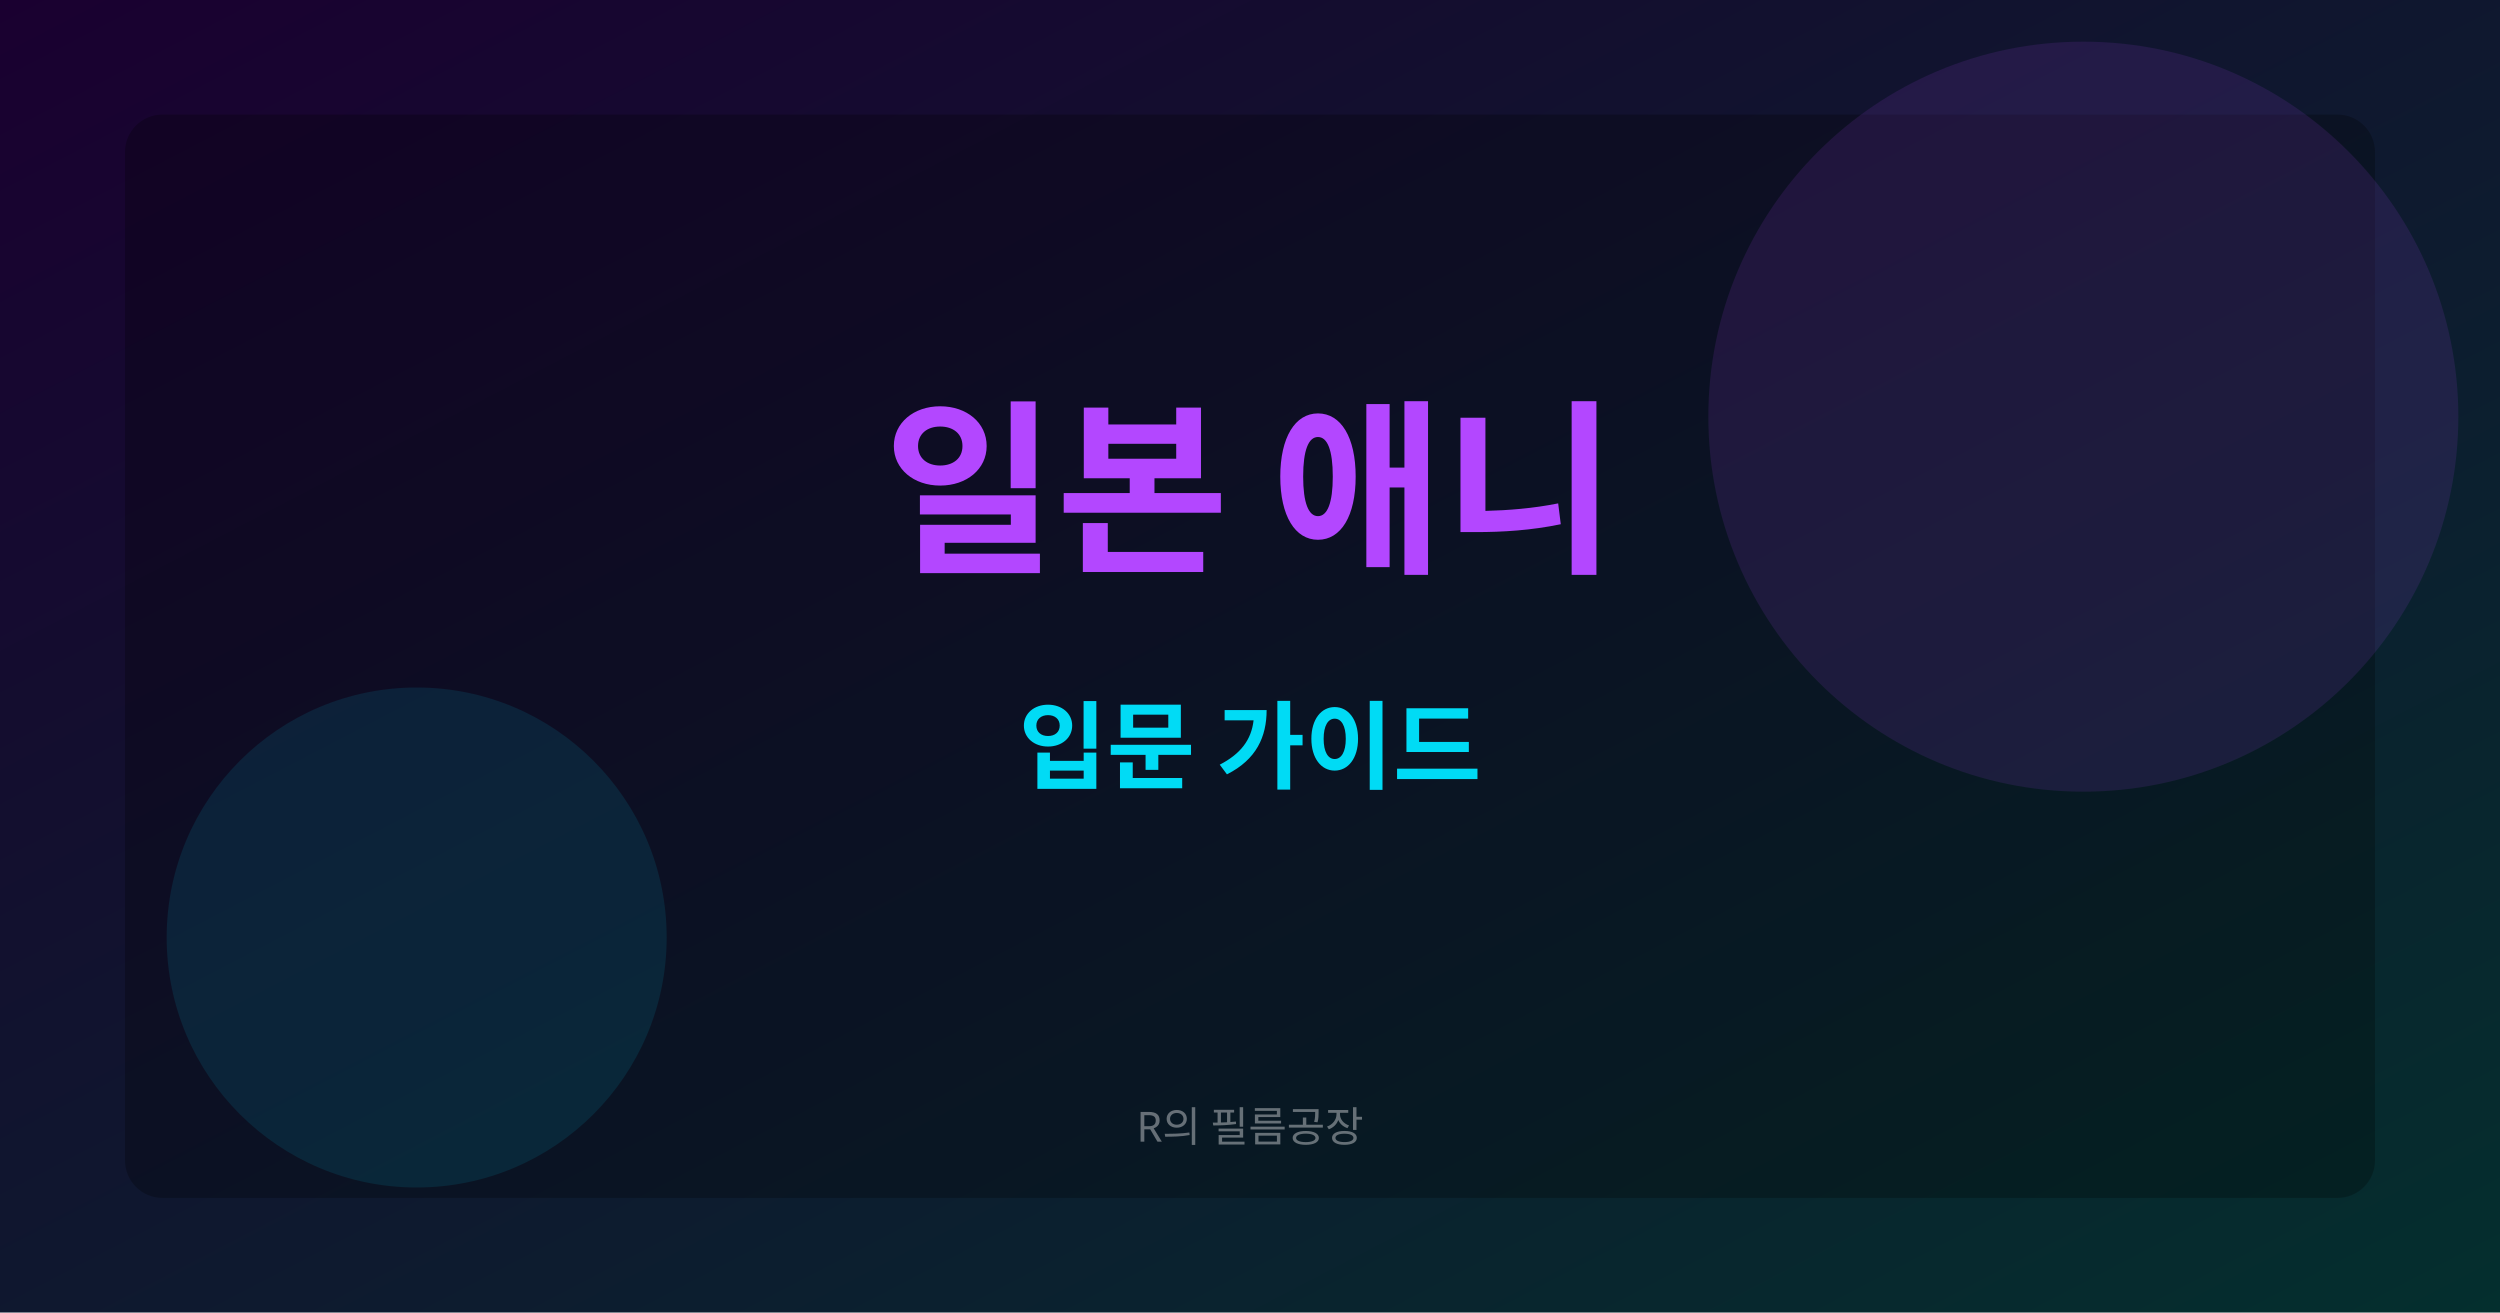
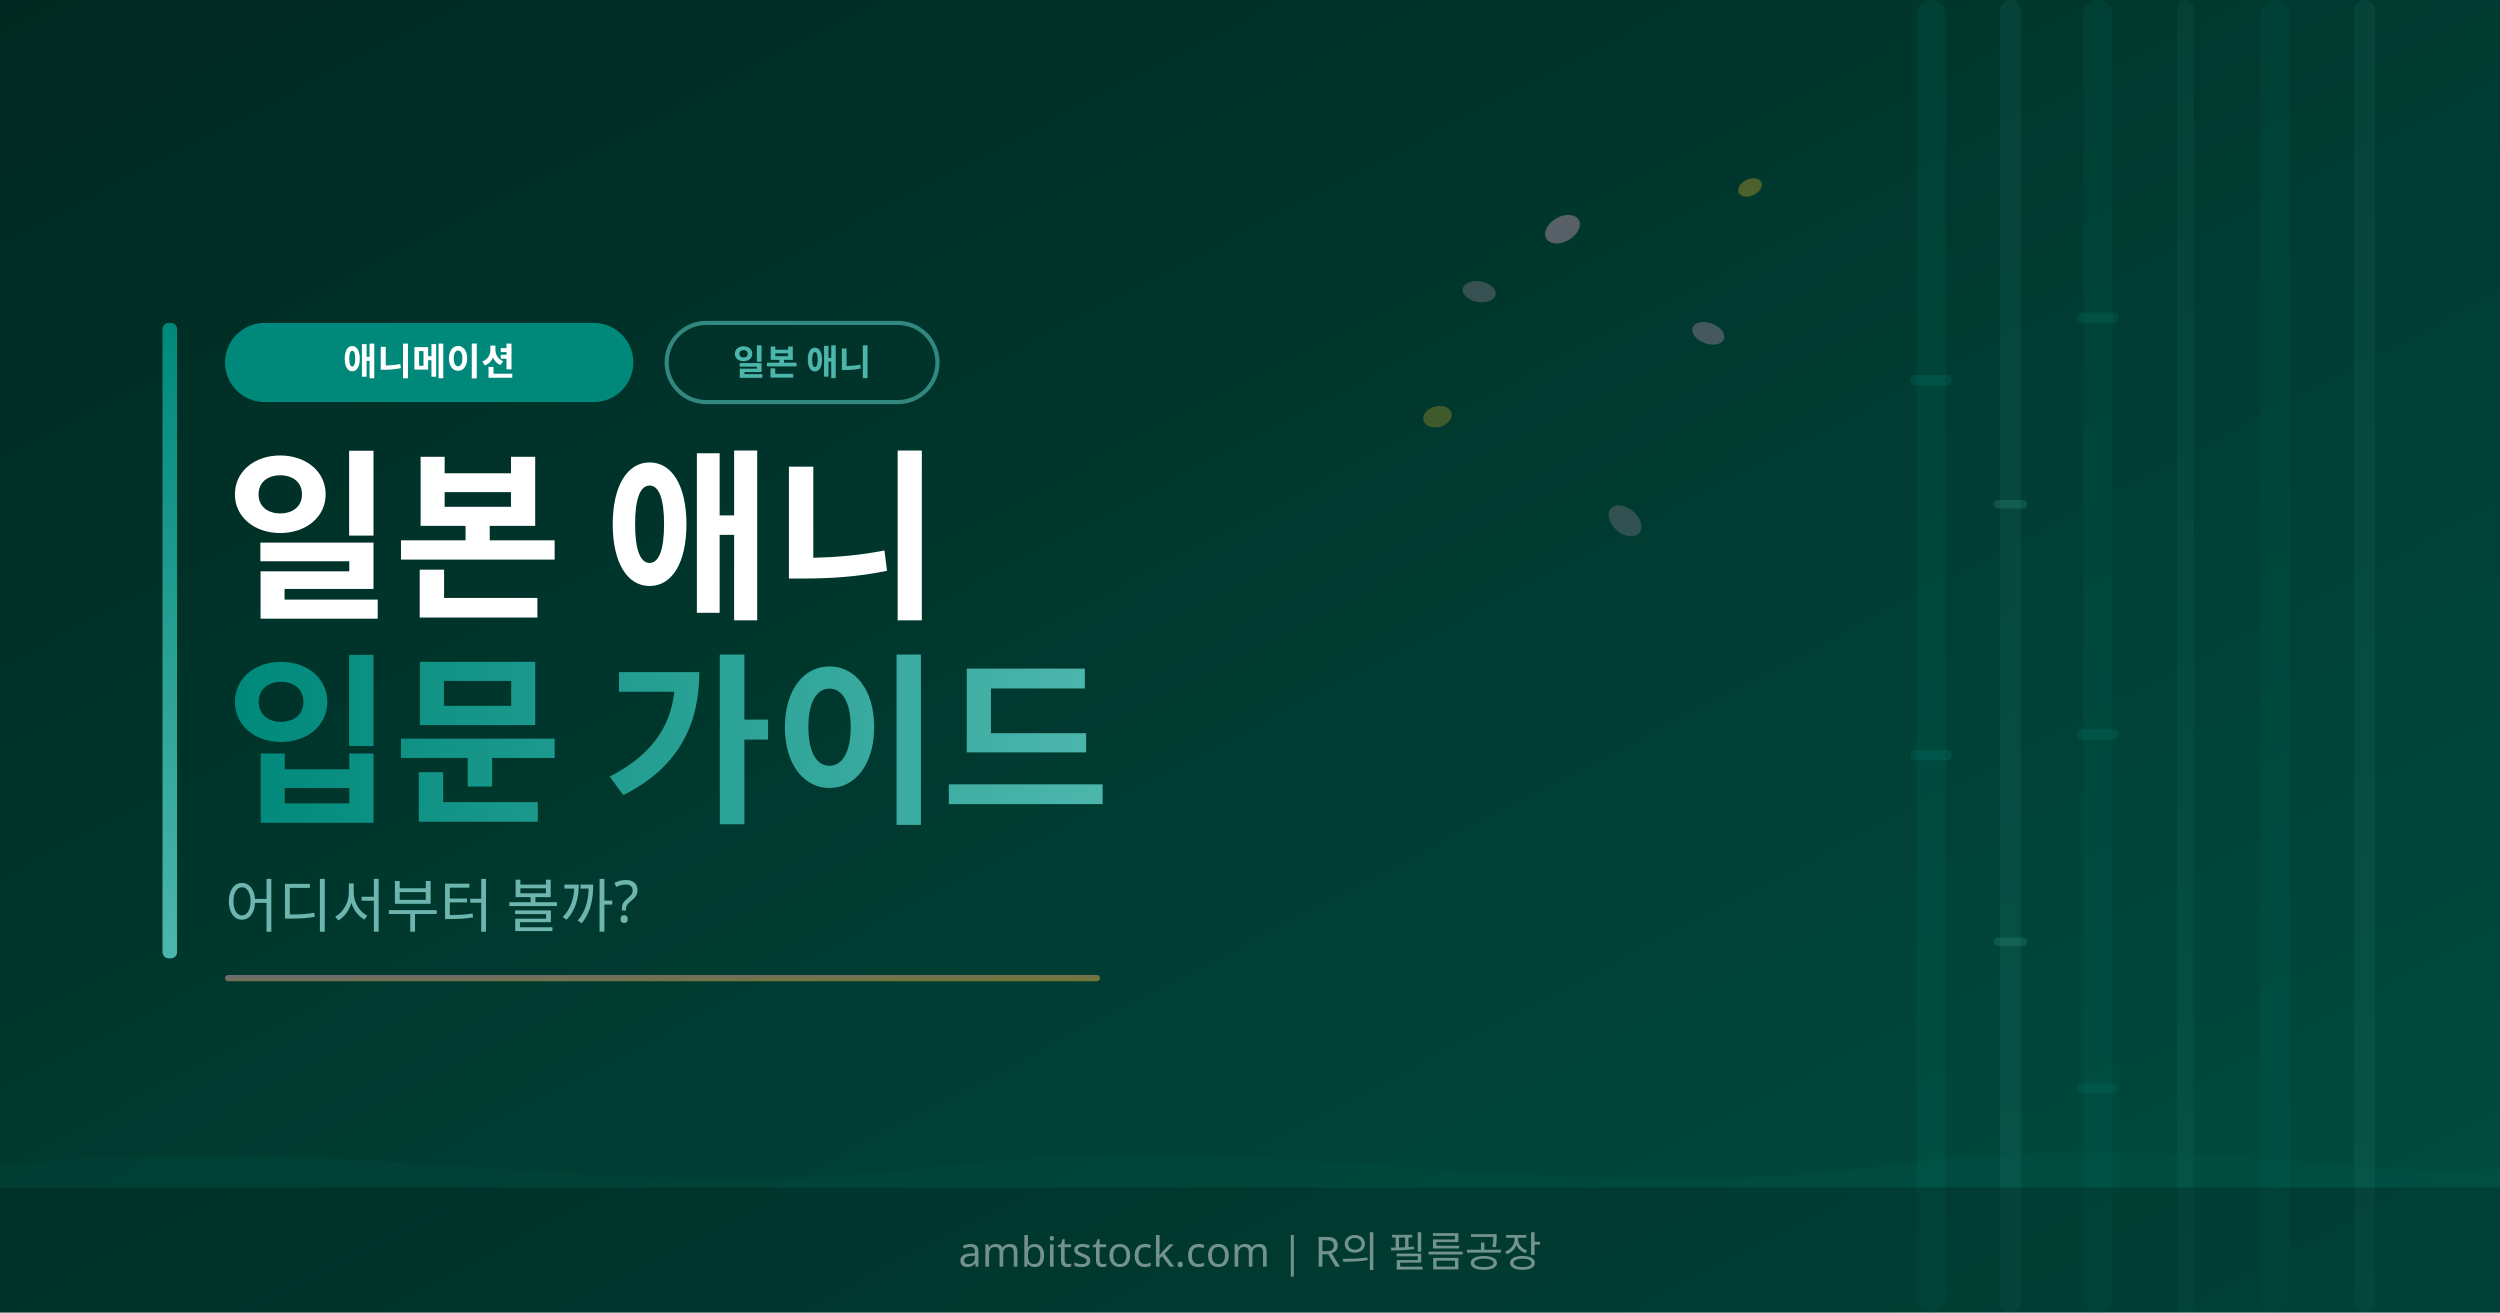
- <svg xmlns="http://www.w3.org/2000/svg" width="1200" height="630">
+ <svg xmlns="http://www.w3.org/2000/svg" viewBox="0 0 1200 630" width="1200" height="630">
  <defs>
    <linearGradient id="bg" x1="0%" y1="0%" x2="100%" y2="100%">
-       <stop offset="0%" style="stop-color:#1a0030" />
-       <stop offset="100%" style="stop-color:#042f2e" />
+       <stop offset="0%" stop-color="#002820" />
+       <stop offset="100%" stop-color="#004d40" />
+     </linearGradient>
+     <linearGradient id="accent" x1="0%" y1="0%" x2="0%" y2="100%">
+       <stop offset="0%" stop-color="#00897b" />
+       <stop offset="100%" stop-color="#4db6ac" />
+     </linearGradient>
+     <linearGradient id="accentH" x1="0%" y1="0%" x2="100%" y2="0%">
+       <stop offset="0%" stop-color="#00897b" />
+       <stop offset="100%" stop-color="#4db6ac" />
+     </linearGradient>
+     <linearGradient id="sakura" x1="0%" y1="0%" x2="100%" y2="100%">
+       <stop offset="0%" stop-color="#f9a8d4" />
+       <stop offset="100%" stop-color="#fbbf24" />
    </linearGradient>
  </defs>
  <rect width="1200" height="630" fill="url(#bg)" />
-   <rect x="60" y="55" width="1080" height="520" rx="18" fill="rgba(0,0,0,0.25)" />
-   <circle cx="1000" cy="200" r="180" fill="rgba(179,71,255,0.12)" />
-   <circle cx="200" cy="450" r="120" fill="rgba(0,229,255,0.10)" />
-   <text x="600" y="268" text-anchor="middle" font-size="90" font-weight="900" fill="#b347ff" font-family="Pretendard, sans-serif">일본 애니</text>
-   <text x="600" y="375" text-anchor="middle" font-size="46" font-weight="700" fill="rgba(0,229,255,0.95)" font-family="Pretendard, sans-serif">입문 가이드</text>
-   <text x="600" y="548" text-anchor="middle" font-size="20" fill="rgba(255,255,255,0.38)" font-family="Pretendard, sans-serif">R의 필름공장</text>
+   <rect x="920" y="0" width="14" height="630" rx="7" fill="#00897b" opacity="0.12" />
+   <rect x="960" y="0" width="10" height="630" rx="5" fill="#4db6ac" opacity="0.09" />
+   <rect x="1000" y="0" width="14" height="630" rx="7" fill="#00897b" opacity="0.10" />
+   <rect x="1045" y="0" width="8" height="630" rx="4" fill="#4db6ac" opacity="0.07" />
+   <rect x="1085" y="0" width="14" height="630" rx="7" fill="#00897b" opacity="0.09" />
+   <rect x="1130" y="0" width="10" height="630" rx="5" fill="#4db6ac" opacity="0.08" />
+   <rect x="917" y="180" width="20" height="5" rx="2.5" fill="#00897b" opacity="0.2" />
+   <rect x="917" y="360" width="20" height="5" rx="2.5" fill="#00897b" opacity="0.2" />
+   <rect x="957" y="240" width="16" height="4" rx="2" fill="#4db6ac" opacity="0.18" />
+   <rect x="957" y="450" width="16" height="4" rx="2" fill="#4db6ac" opacity="0.18" />
+   <rect x="997" y="150" width="20" height="5" rx="2.5" fill="#00897b" opacity="0.18" />
+   <rect x="997" y="350" width="20" height="5" rx="2.5" fill="#00897b" opacity="0.18" />
+   <rect x="997" y="520" width="20" height="5" rx="2.5" fill="#00897b" opacity="0.15" />
+   <ellipse cx="750" cy="110" rx="9" ry="6" fill="#f9a8d4" opacity="0.35" transform="rotate(-30 750 110)" />
+   <ellipse cx="820" cy="160" rx="8" ry="5" fill="#f9a8d4" opacity="0.28" transform="rotate(20 820 160)" />
+   <ellipse cx="690" cy="200" rx="7" ry="5" fill="#fbbf24" opacity="0.25" transform="rotate(-15 690 200)" />
+   <ellipse cx="780" cy="250" rx="9" ry="6" fill="#f9a8d4" opacity="0.2" transform="rotate(40 780 250)" />
+   <ellipse cx="840" cy="90" rx="6" ry="4" fill="#fbbf24" opacity="0.3" transform="rotate(-25 840 90)" />
+   <ellipse cx="710" cy="140" rx="8" ry="5" fill="#f9a8d4" opacity="0.22" transform="rotate(10 710 140)" />
+   <path d="M0,560 C150,540 300,580 450,560 C600,540 750,580 900,560 C1050,540 1150,570 1200,560 L1200,630 L0,630 Z" fill="#00897b" opacity="0.06" />
+   <rect x="78" y="155" width="7" height="305" fill="url(#accent)" rx="3" />
+   <rect x="108" y="155" width="196" height="38" rx="19" fill="#00897b" />
+   <text x="206" y="180" font-family="'Apple SD Gothic Neo','Noto Sans KR',sans-serif" font-size="18" font-weight="700" fill="white" text-anchor="middle">애니메이션</text>
+   <rect x="320" y="155" width="130" height="38" rx="19" fill="none" stroke="#4db6ac" stroke-width="2" opacity="0.65" />
+   <text x="385" y="180" font-family="'Apple SD Gothic Neo','Noto Sans KR',sans-serif" font-size="17" font-weight="600" fill="#4db6ac" text-anchor="middle">일본 애니</text>
+   <text x="108" y="290" font-family="'Apple SD Gothic Neo','Noto Sans KR',sans-serif" font-size="88" font-weight="900" fill="white">일본 애니</text>
+   <text x="108" y="388" font-family="'Apple SD Gothic Neo','Noto Sans KR',sans-serif" font-size="88" font-weight="900" fill="url(#accentH)">입문 가이드</text>
+   <text x="108" y="445" font-family="'Apple SD Gothic Neo','Noto Sans KR',sans-serif" font-size="28" fill="#80cbc4" opacity="0.85">어디서부터 볼까?</text>
+   <rect x="108" y="468" width="420" height="3" rx="1.5" fill="url(#sakura)" opacity="0.45" />
+   <rect x="0" y="570" width="1200" height="60" fill="#000" opacity="0.2" />
+   <text x="600" y="608" font-family="'Apple SD Gothic Neo',sans-serif" font-size="20" fill="white" opacity="0.45" text-anchor="middle">ambitstock.com | R의 필름공장</text>
</svg>
